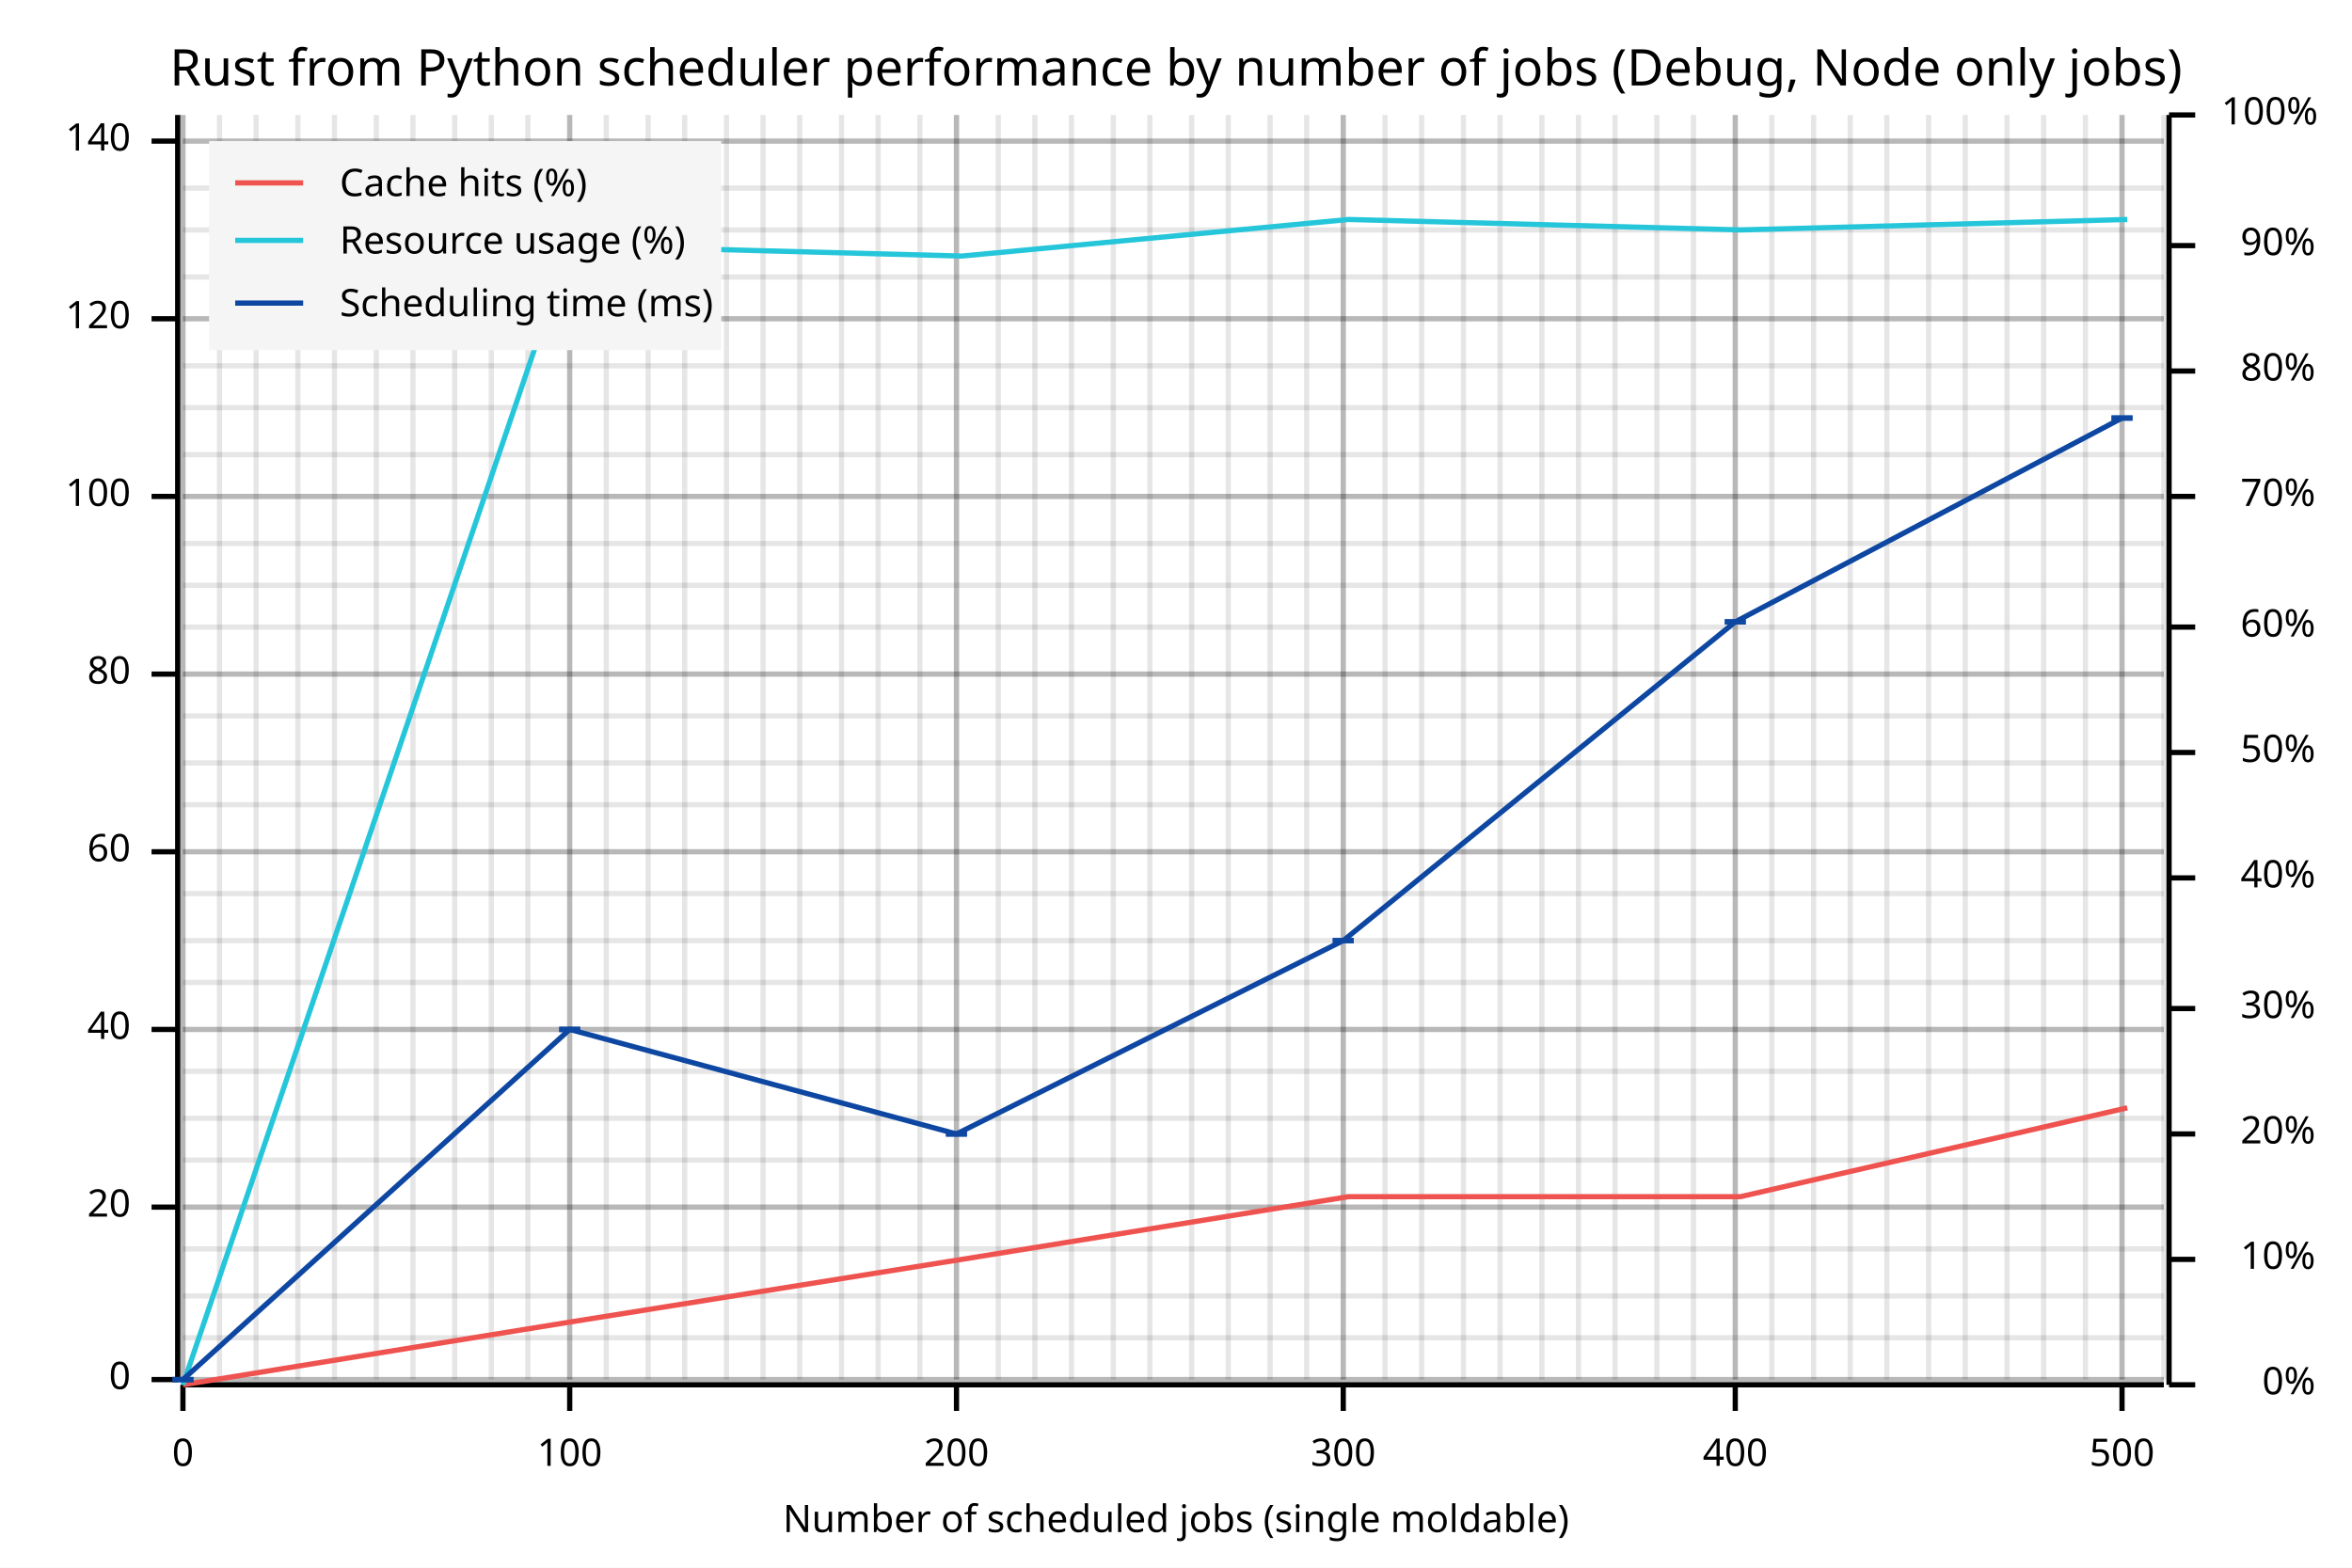
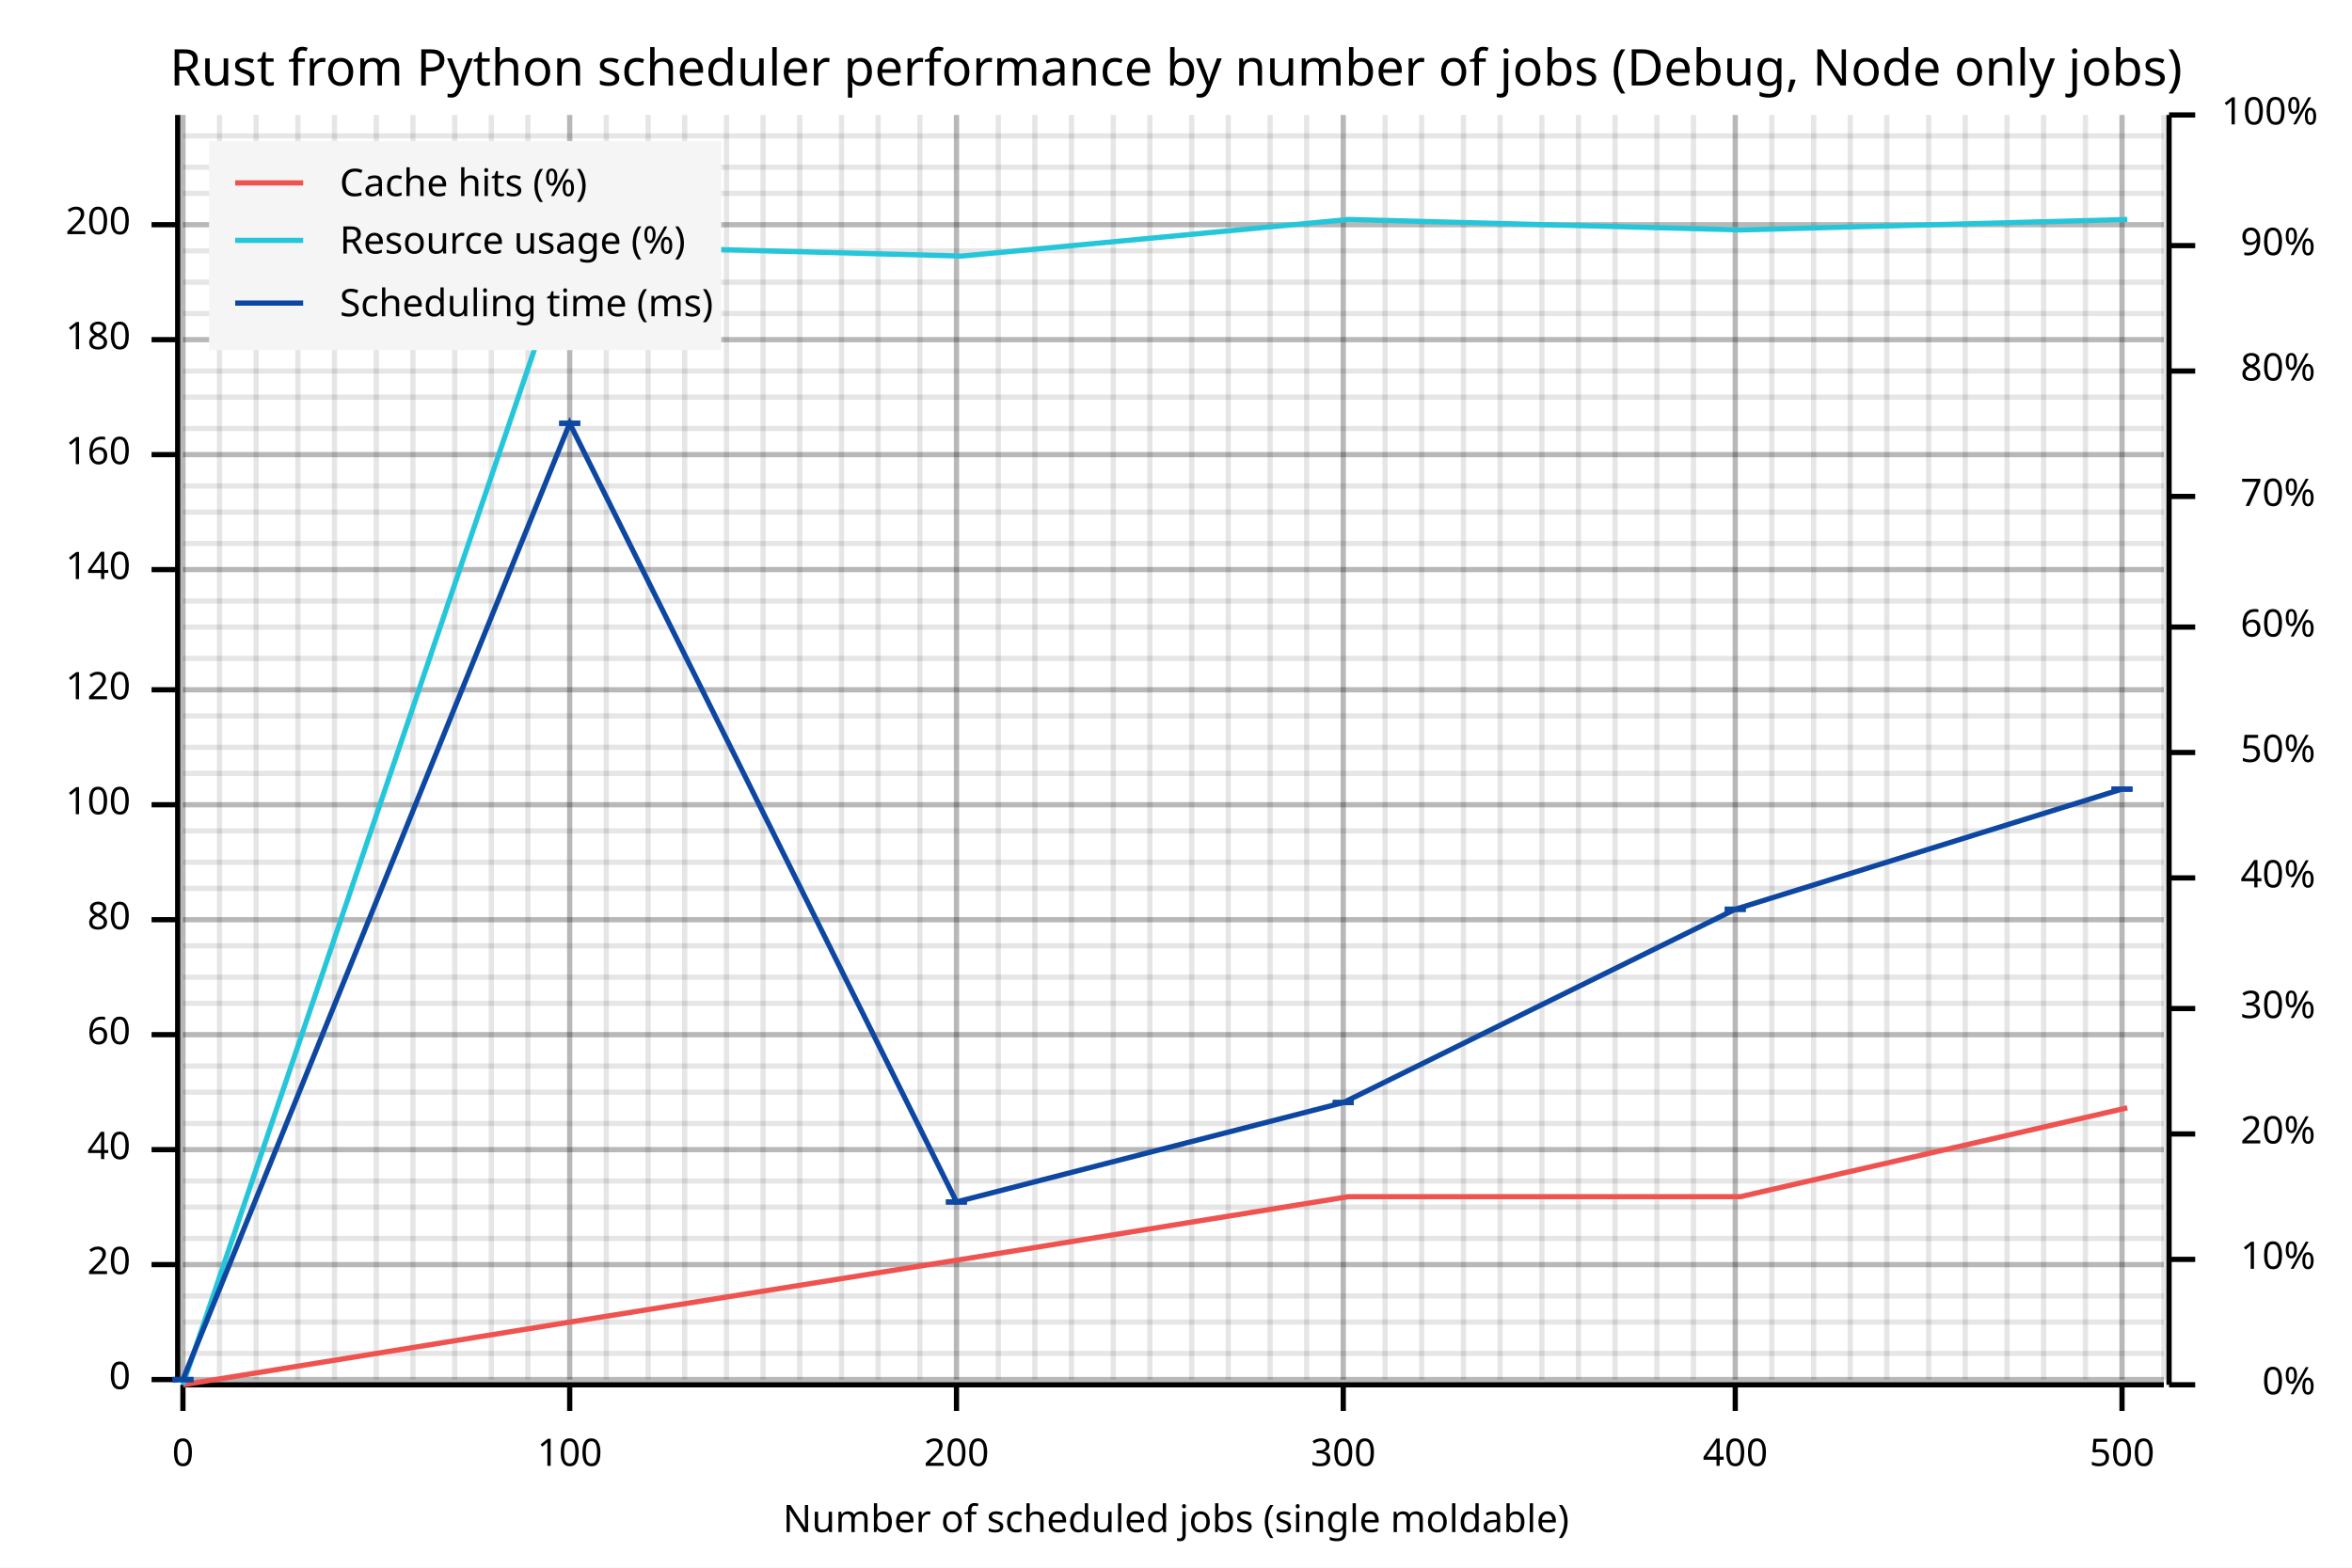
<svg xmlns="http://www.w3.org/2000/svg" width="450" height="300" viewBox="0 0 450 300">
  <rect x="0" y="0" width="450" height="300" opacity="1" fill="#FFFFFF" stroke="none" />
  <text x="225" y="9" dy="0.76em" text-anchor="middle" font-family="sans-serif" font-size="9.677" opacity="1" fill="#000000">
Rust from Python scheduler performance by number of jobs (Debug, Node only jobs)
</text>
  <line opacity="0.1" stroke="#000000" stroke-width="1" x1="35" y1="264" x2="35" y2="22" />
  <line opacity="0.1" stroke="#000000" stroke-width="1" x1="42" y1="264" x2="42" y2="22" />
  <line opacity="0.1" stroke="#000000" stroke-width="1" x1="49" y1="264" x2="49" y2="22" />
  <line opacity="0.1" stroke="#000000" stroke-width="1" x1="57" y1="264" x2="57" y2="22" />
  <line opacity="0.1" stroke="#000000" stroke-width="1" x1="64" y1="264" x2="64" y2="22" />
  <line opacity="0.1" stroke="#000000" stroke-width="1" x1="72" y1="264" x2="72" y2="22" />
  <line opacity="0.1" stroke="#000000" stroke-width="1" x1="79" y1="264" x2="79" y2="22" />
  <line opacity="0.1" stroke="#000000" stroke-width="1" x1="87" y1="264" x2="87" y2="22" />
  <line opacity="0.1" stroke="#000000" stroke-width="1" x1="94" y1="264" x2="94" y2="22" />
  <line opacity="0.1" stroke="#000000" stroke-width="1" x1="101" y1="264" x2="101" y2="22" />
  <line opacity="0.1" stroke="#000000" stroke-width="1" x1="109" y1="264" x2="109" y2="22" />
  <line opacity="0.1" stroke="#000000" stroke-width="1" x1="116" y1="264" x2="116" y2="22" />
  <line opacity="0.1" stroke="#000000" stroke-width="1" x1="124" y1="264" x2="124" y2="22" />
  <line opacity="0.1" stroke="#000000" stroke-width="1" x1="131" y1="264" x2="131" y2="22" />
  <line opacity="0.1" stroke="#000000" stroke-width="1" x1="139" y1="264" x2="139" y2="22" />
  <line opacity="0.1" stroke="#000000" stroke-width="1" x1="146" y1="264" x2="146" y2="22" />
  <line opacity="0.1" stroke="#000000" stroke-width="1" x1="153" y1="264" x2="153" y2="22" />
  <line opacity="0.1" stroke="#000000" stroke-width="1" x1="161" y1="264" x2="161" y2="22" />
  <line opacity="0.1" stroke="#000000" stroke-width="1" x1="168" y1="264" x2="168" y2="22" />
  <line opacity="0.1" stroke="#000000" stroke-width="1" x1="176" y1="264" x2="176" y2="22" />
  <line opacity="0.1" stroke="#000000" stroke-width="1" x1="183" y1="264" x2="183" y2="22" />
  <line opacity="0.1" stroke="#000000" stroke-width="1" x1="191" y1="264" x2="191" y2="22" />
  <line opacity="0.1" stroke="#000000" stroke-width="1" x1="198" y1="264" x2="198" y2="22" />
  <line opacity="0.1" stroke="#000000" stroke-width="1" x1="205" y1="264" x2="205" y2="22" />
  <line opacity="0.1" stroke="#000000" stroke-width="1" x1="213" y1="264" x2="213" y2="22" />
  <line opacity="0.1" stroke="#000000" stroke-width="1" x1="220" y1="264" x2="220" y2="22" />
  <line opacity="0.1" stroke="#000000" stroke-width="1" x1="228" y1="264" x2="228" y2="22" />
  <line opacity="0.1" stroke="#000000" stroke-width="1" x1="235" y1="264" x2="235" y2="22" />
  <line opacity="0.1" stroke="#000000" stroke-width="1" x1="243" y1="264" x2="243" y2="22" />
  <line opacity="0.1" stroke="#000000" stroke-width="1" x1="250" y1="264" x2="250" y2="22" />
  <line opacity="0.1" stroke="#000000" stroke-width="1" x1="257" y1="264" x2="257" y2="22" />
  <line opacity="0.1" stroke="#000000" stroke-width="1" x1="265" y1="264" x2="265" y2="22" />
  <line opacity="0.1" stroke="#000000" stroke-width="1" x1="272" y1="264" x2="272" y2="22" />
  <line opacity="0.1" stroke="#000000" stroke-width="1" x1="280" y1="264" x2="280" y2="22" />
  <line opacity="0.1" stroke="#000000" stroke-width="1" x1="287" y1="264" x2="287" y2="22" />
  <line opacity="0.1" stroke="#000000" stroke-width="1" x1="295" y1="264" x2="295" y2="22" />
  <line opacity="0.1" stroke="#000000" stroke-width="1" x1="302" y1="264" x2="302" y2="22" />
  <line opacity="0.1" stroke="#000000" stroke-width="1" x1="309" y1="264" x2="309" y2="22" />
  <line opacity="0.1" stroke="#000000" stroke-width="1" x1="317" y1="264" x2="317" y2="22" />
  <line opacity="0.1" stroke="#000000" stroke-width="1" x1="324" y1="264" x2="324" y2="22" />
  <line opacity="0.1" stroke="#000000" stroke-width="1" x1="332" y1="264" x2="332" y2="22" />
  <line opacity="0.1" stroke="#000000" stroke-width="1" x1="339" y1="264" x2="339" y2="22" />
  <line opacity="0.1" stroke="#000000" stroke-width="1" x1="347" y1="264" x2="347" y2="22" />
  <line opacity="0.1" stroke="#000000" stroke-width="1" x1="354" y1="264" x2="354" y2="22" />
  <line opacity="0.1" stroke="#000000" stroke-width="1" x1="361" y1="264" x2="361" y2="22" />
  <line opacity="0.1" stroke="#000000" stroke-width="1" x1="369" y1="264" x2="369" y2="22" />
  <line opacity="0.1" stroke="#000000" stroke-width="1" x1="376" y1="264" x2="376" y2="22" />
  <line opacity="0.1" stroke="#000000" stroke-width="1" x1="384" y1="264" x2="384" y2="22" />
  <line opacity="0.1" stroke="#000000" stroke-width="1" x1="391" y1="264" x2="391" y2="22" />
  <line opacity="0.1" stroke="#000000" stroke-width="1" x1="399" y1="264" x2="399" y2="22" />
  <line opacity="0.1" stroke="#000000" stroke-width="1" x1="406" y1="264" x2="406" y2="22" />
  <line opacity="0.1" stroke="#000000" stroke-width="1" x1="414" y1="264" x2="414" y2="22" />
  <line opacity="0.1" stroke="#000000" stroke-width="1" x1="35" y1="264" x2="414" y2="264" />
-   <line opacity="0.1" stroke="#000000" stroke-width="1" x1="35" y1="256" x2="414" y2="256" />
+   <line opacity="0.1" stroke="#000000" stroke-width="1" x1="35" y1="259" x2="414" y2="259" />
+   <line opacity="0.1" stroke="#000000" stroke-width="1" x1="35" y1="253" x2="414" y2="253" />
  <line opacity="0.1" stroke="#000000" stroke-width="1" x1="35" y1="248" x2="414" y2="248" />
-   <line opacity="0.1" stroke="#000000" stroke-width="1" x1="35" y1="239" x2="414" y2="239" />
+   <line opacity="0.1" stroke="#000000" stroke-width="1" x1="35" y1="242" x2="414" y2="242" />
+   <line opacity="0.1" stroke="#000000" stroke-width="1" x1="35" y1="237" x2="414" y2="237" />
  <line opacity="0.1" stroke="#000000" stroke-width="1" x1="35" y1="231" x2="414" y2="231" />
-   <line opacity="0.1" stroke="#000000" stroke-width="1" x1="35" y1="222" x2="414" y2="222" />
-   <line opacity="0.1" stroke="#000000" stroke-width="1" x1="35" y1="214" x2="414" y2="214" />
-   <line opacity="0.1" stroke="#000000" stroke-width="1" x1="35" y1="205" x2="414" y2="205" />
-   <line opacity="0.1" stroke="#000000" stroke-width="1" x1="35" y1="197" x2="414" y2="197" />
-   <line opacity="0.1" stroke="#000000" stroke-width="1" x1="35" y1="188" x2="414" y2="188" />
-   <line opacity="0.1" stroke="#000000" stroke-width="1" x1="35" y1="180" x2="414" y2="180" />
-   <line opacity="0.1" stroke="#000000" stroke-width="1" x1="35" y1="171" x2="414" y2="171" />
-   <line opacity="0.1" stroke="#000000" stroke-width="1" x1="35" y1="163" x2="414" y2="163" />
+   <line opacity="0.1" stroke="#000000" stroke-width="1" x1="35" y1="226" x2="414" y2="226" />
+   <line opacity="0.1" stroke="#000000" stroke-width="1" x1="35" y1="220" x2="414" y2="220" />
+   <line opacity="0.1" stroke="#000000" stroke-width="1" x1="35" y1="215" x2="414" y2="215" />
+   <line opacity="0.1" stroke="#000000" stroke-width="1" x1="35" y1="209" x2="414" y2="209" />
+   <line opacity="0.1" stroke="#000000" stroke-width="1" x1="35" y1="204" x2="414" y2="204" />
+   <line opacity="0.1" stroke="#000000" stroke-width="1" x1="35" y1="198" x2="414" y2="198" />
+   <line opacity="0.1" stroke="#000000" stroke-width="1" x1="35" y1="192" x2="414" y2="192" />
+   <line opacity="0.1" stroke="#000000" stroke-width="1" x1="35" y1="187" x2="414" y2="187" />
+   <line opacity="0.1" stroke="#000000" stroke-width="1" x1="35" y1="181" x2="414" y2="181" />
+   <line opacity="0.1" stroke="#000000" stroke-width="1" x1="35" y1="176" x2="414" y2="176" />
+   <line opacity="0.1" stroke="#000000" stroke-width="1" x1="35" y1="170" x2="414" y2="170" />
+   <line opacity="0.1" stroke="#000000" stroke-width="1" x1="35" y1="165" x2="414" y2="165" />
+   <line opacity="0.1" stroke="#000000" stroke-width="1" x1="35" y1="159" x2="414" y2="159" />
  <line opacity="0.1" stroke="#000000" stroke-width="1" x1="35" y1="154" x2="414" y2="154" />
-   <line opacity="0.1" stroke="#000000" stroke-width="1" x1="35" y1="146" x2="414" y2="146" />
+   <line opacity="0.1" stroke="#000000" stroke-width="1" x1="35" y1="148" x2="414" y2="148" />
+   <line opacity="0.1" stroke="#000000" stroke-width="1" x1="35" y1="143" x2="414" y2="143" />
  <line opacity="0.1" stroke="#000000" stroke-width="1" x1="35" y1="137" x2="414" y2="137" />
-   <line opacity="0.1" stroke="#000000" stroke-width="1" x1="35" y1="129" x2="414" y2="129" />
+   <line opacity="0.1" stroke="#000000" stroke-width="1" x1="35" y1="132" x2="414" y2="132" />
+   <line opacity="0.1" stroke="#000000" stroke-width="1" x1="35" y1="126" x2="414" y2="126" />
  <line opacity="0.1" stroke="#000000" stroke-width="1" x1="35" y1="120" x2="414" y2="120" />
-   <line opacity="0.1" stroke="#000000" stroke-width="1" x1="35" y1="112" x2="414" y2="112" />
+   <line opacity="0.1" stroke="#000000" stroke-width="1" x1="35" y1="115" x2="414" y2="115" />
+   <line opacity="0.1" stroke="#000000" stroke-width="1" x1="35" y1="109" x2="414" y2="109" />
  <line opacity="0.1" stroke="#000000" stroke-width="1" x1="35" y1="104" x2="414" y2="104" />
-   <line opacity="0.1" stroke="#000000" stroke-width="1" x1="35" y1="95" x2="414" y2="95" />
+   <line opacity="0.1" stroke="#000000" stroke-width="1" x1="35" y1="98" x2="414" y2="98" />
+   <line opacity="0.1" stroke="#000000" stroke-width="1" x1="35" y1="93" x2="414" y2="93" />
  <line opacity="0.1" stroke="#000000" stroke-width="1" x1="35" y1="87" x2="414" y2="87" />
-   <line opacity="0.1" stroke="#000000" stroke-width="1" x1="35" y1="78" x2="414" y2="78" />
-   <line opacity="0.1" stroke="#000000" stroke-width="1" x1="35" y1="70" x2="414" y2="70" />
-   <line opacity="0.1" stroke="#000000" stroke-width="1" x1="35" y1="61" x2="414" y2="61" />
-   <line opacity="0.1" stroke="#000000" stroke-width="1" x1="35" y1="53" x2="414" y2="53" />
-   <line opacity="0.1" stroke="#000000" stroke-width="1" x1="35" y1="44" x2="414" y2="44" />
-   <line opacity="0.1" stroke="#000000" stroke-width="1" x1="35" y1="36" x2="414" y2="36" />
-   <line opacity="0.1" stroke="#000000" stroke-width="1" x1="35" y1="27" x2="414" y2="27" />
+   <line opacity="0.1" stroke="#000000" stroke-width="1" x1="35" y1="82" x2="414" y2="82" />
+   <line opacity="0.1" stroke="#000000" stroke-width="1" x1="35" y1="76" x2="414" y2="76" />
+   <line opacity="0.1" stroke="#000000" stroke-width="1" x1="35" y1="71" x2="414" y2="71" />
+   <line opacity="0.1" stroke="#000000" stroke-width="1" x1="35" y1="65" x2="414" y2="65" />
+   <line opacity="0.1" stroke="#000000" stroke-width="1" x1="35" y1="60" x2="414" y2="60" />
+   <line opacity="0.1" stroke="#000000" stroke-width="1" x1="35" y1="54" x2="414" y2="54" />
+   <line opacity="0.1" stroke="#000000" stroke-width="1" x1="35" y1="48" x2="414" y2="48" />
+   <line opacity="0.1" stroke="#000000" stroke-width="1" x1="35" y1="43" x2="414" y2="43" />
+   <line opacity="0.1" stroke="#000000" stroke-width="1" x1="35" y1="37" x2="414" y2="37" />
+   <line opacity="0.1" stroke="#000000" stroke-width="1" x1="35" y1="32" x2="414" y2="32" />
+   <line opacity="0.1" stroke="#000000" stroke-width="1" x1="35" y1="26" x2="414" y2="26" />
  <text x="225" y="295" dy="-0.5ex" text-anchor="middle" font-family="sans-serif" font-size="7.258" opacity="1" fill="#000000">
Number of scheduled jobs (single moldable)
</text>
  <line opacity="0.2" stroke="#000000" stroke-width="1" x1="35" y1="264" x2="35" y2="22" />
  <line opacity="0.2" stroke="#000000" stroke-width="1" x1="109" y1="264" x2="109" y2="22" />
  <line opacity="0.2" stroke="#000000" stroke-width="1" x1="183" y1="264" x2="183" y2="22" />
  <line opacity="0.2" stroke="#000000" stroke-width="1" x1="257" y1="264" x2="257" y2="22" />
  <line opacity="0.2" stroke="#000000" stroke-width="1" x1="332" y1="264" x2="332" y2="22" />
  <line opacity="0.2" stroke="#000000" stroke-width="1" x1="406" y1="264" x2="406" y2="22" />
  <line opacity="0.2" stroke="#000000" stroke-width="1" x1="35" y1="264" x2="414" y2="264" />
-   <line opacity="0.2" stroke="#000000" stroke-width="1" x1="35" y1="231" x2="414" y2="231" />
-   <line opacity="0.2" stroke="#000000" stroke-width="1" x1="35" y1="197" x2="414" y2="197" />
-   <line opacity="0.2" stroke="#000000" stroke-width="1" x1="35" y1="163" x2="414" y2="163" />
-   <line opacity="0.2" stroke="#000000" stroke-width="1" x1="35" y1="129" x2="414" y2="129" />
-   <line opacity="0.2" stroke="#000000" stroke-width="1" x1="35" y1="95" x2="414" y2="95" />
-   <line opacity="0.2" stroke="#000000" stroke-width="1" x1="35" y1="61" x2="414" y2="61" />
-   <line opacity="0.2" stroke="#000000" stroke-width="1" x1="35" y1="27" x2="414" y2="27" />
+   <line opacity="0.2" stroke="#000000" stroke-width="1" x1="35" y1="242" x2="414" y2="242" />
+   <line opacity="0.2" stroke="#000000" stroke-width="1" x1="35" y1="220" x2="414" y2="220" />
+   <line opacity="0.2" stroke="#000000" stroke-width="1" x1="35" y1="198" x2="414" y2="198" />
+   <line opacity="0.2" stroke="#000000" stroke-width="1" x1="35" y1="176" x2="414" y2="176" />
+   <line opacity="0.2" stroke="#000000" stroke-width="1" x1="35" y1="154" x2="414" y2="154" />
+   <line opacity="0.2" stroke="#000000" stroke-width="1" x1="35" y1="132" x2="414" y2="132" />
+   <line opacity="0.2" stroke="#000000" stroke-width="1" x1="35" y1="109" x2="414" y2="109" />
+   <line opacity="0.2" stroke="#000000" stroke-width="1" x1="35" y1="87" x2="414" y2="87" />
+   <line opacity="0.2" stroke="#000000" stroke-width="1" x1="35" y1="65" x2="414" y2="65" />
+   <line opacity="0.2" stroke="#000000" stroke-width="1" x1="35" y1="43" x2="414" y2="43" />
  <polyline fill="none" opacity="1" stroke="#000000" stroke-width="1" points="34,22 34,264 " />
  <text x="25" y="264" dy="0.5ex" text-anchor="end" font-family="sans-serif" font-size="7.258" opacity="1" fill="#000000">
0
</text>
  <polyline fill="none" opacity="1" stroke="#000000" stroke-width="1" points="29,264 34,264 " />
-   <text x="25" y="231" dy="0.5ex" text-anchor="end" font-family="sans-serif" font-size="7.258" opacity="1" fill="#000000">
+   <text x="25" y="242" dy="0.5ex" text-anchor="end" font-family="sans-serif" font-size="7.258" opacity="1" fill="#000000">
20
</text>
-   <polyline fill="none" opacity="1" stroke="#000000" stroke-width="1" points="29,231 34,231 " />
-   <text x="25" y="197" dy="0.5ex" text-anchor="end" font-family="sans-serif" font-size="7.258" opacity="1" fill="#000000">
+   <polyline fill="none" opacity="1" stroke="#000000" stroke-width="1" points="29,242 34,242 " />
+   <text x="25" y="220" dy="0.5ex" text-anchor="end" font-family="sans-serif" font-size="7.258" opacity="1" fill="#000000">
40
</text>
-   <polyline fill="none" opacity="1" stroke="#000000" stroke-width="1" points="29,197 34,197 " />
-   <text x="25" y="163" dy="0.5ex" text-anchor="end" font-family="sans-serif" font-size="7.258" opacity="1" fill="#000000">
+   <polyline fill="none" opacity="1" stroke="#000000" stroke-width="1" points="29,220 34,220 " />
+   <text x="25" y="198" dy="0.5ex" text-anchor="end" font-family="sans-serif" font-size="7.258" opacity="1" fill="#000000">
60
</text>
-   <polyline fill="none" opacity="1" stroke="#000000" stroke-width="1" points="29,163 34,163 " />
-   <text x="25" y="129" dy="0.5ex" text-anchor="end" font-family="sans-serif" font-size="7.258" opacity="1" fill="#000000">
+   <polyline fill="none" opacity="1" stroke="#000000" stroke-width="1" points="29,198 34,198 " />
+   <text x="25" y="176" dy="0.5ex" text-anchor="end" font-family="sans-serif" font-size="7.258" opacity="1" fill="#000000">
80
</text>
-   <polyline fill="none" opacity="1" stroke="#000000" stroke-width="1" points="29,129 34,129 " />
-   <text x="25" y="95" dy="0.5ex" text-anchor="end" font-family="sans-serif" font-size="7.258" opacity="1" fill="#000000">
+   <polyline fill="none" opacity="1" stroke="#000000" stroke-width="1" points="29,176 34,176 " />
+   <text x="25" y="154" dy="0.5ex" text-anchor="end" font-family="sans-serif" font-size="7.258" opacity="1" fill="#000000">
100
</text>
-   <polyline fill="none" opacity="1" stroke="#000000" stroke-width="1" points="29,95 34,95 " />
-   <text x="25" y="61" dy="0.5ex" text-anchor="end" font-family="sans-serif" font-size="7.258" opacity="1" fill="#000000">
+   <polyline fill="none" opacity="1" stroke="#000000" stroke-width="1" points="29,154 34,154 " />
+   <text x="25" y="132" dy="0.5ex" text-anchor="end" font-family="sans-serif" font-size="7.258" opacity="1" fill="#000000">
120
</text>
-   <polyline fill="none" opacity="1" stroke="#000000" stroke-width="1" points="29,61 34,61 " />
-   <text x="25" y="27" dy="0.5ex" text-anchor="end" font-family="sans-serif" font-size="7.258" opacity="1" fill="#000000">
+   <polyline fill="none" opacity="1" stroke="#000000" stroke-width="1" points="29,132 34,132 " />
+   <text x="25" y="109" dy="0.5ex" text-anchor="end" font-family="sans-serif" font-size="7.258" opacity="1" fill="#000000">
140
</text>
-   <polyline fill="none" opacity="1" stroke="#000000" stroke-width="1" points="29,27 34,27 " />
+   <polyline fill="none" opacity="1" stroke="#000000" stroke-width="1" points="29,109 34,109 " />
+   <text x="25" y="87" dy="0.5ex" text-anchor="end" font-family="sans-serif" font-size="7.258" opacity="1" fill="#000000">
+ 160
+ </text>
+   <polyline fill="none" opacity="1" stroke="#000000" stroke-width="1" points="29,87 34,87 " />
+   <text x="25" y="65" dy="0.5ex" text-anchor="end" font-family="sans-serif" font-size="7.258" opacity="1" fill="#000000">
+ 180
+ </text>
+   <polyline fill="none" opacity="1" stroke="#000000" stroke-width="1" points="29,65 34,65 " />
+   <text x="25" y="43" dy="0.5ex" text-anchor="end" font-family="sans-serif" font-size="7.258" opacity="1" fill="#000000">
+ 200
+ </text>
+   <polyline fill="none" opacity="1" stroke="#000000" stroke-width="1" points="29,43 34,43 " />
  <polyline fill="none" opacity="1" stroke="#000000" stroke-width="1" points="35,265 414,265 " />
  <text x="35" y="275" dy="0.76em" text-anchor="middle" font-family="sans-serif" font-size="7.258" opacity="1" fill="#000000">
0
</text>
  <polyline fill="none" opacity="1" stroke="#000000" stroke-width="1" points="35,265 35,270 " />
  <text x="109" y="275" dy="0.76em" text-anchor="middle" font-family="sans-serif" font-size="7.258" opacity="1" fill="#000000">
100
</text>
  <polyline fill="none" opacity="1" stroke="#000000" stroke-width="1" points="109,265 109,270 " />
  <text x="183" y="275" dy="0.76em" text-anchor="middle" font-family="sans-serif" font-size="7.258" opacity="1" fill="#000000">
200
</text>
  <polyline fill="none" opacity="1" stroke="#000000" stroke-width="1" points="183,265 183,270 " />
  <text x="257" y="275" dy="0.76em" text-anchor="middle" font-family="sans-serif" font-size="7.258" opacity="1" fill="#000000">
300
</text>
  <polyline fill="none" opacity="1" stroke="#000000" stroke-width="1" points="257,265 257,270 " />
  <text x="332" y="275" dy="0.76em" text-anchor="middle" font-family="sans-serif" font-size="7.258" opacity="1" fill="#000000">
400
</text>
  <polyline fill="none" opacity="1" stroke="#000000" stroke-width="1" points="332,265 332,270 " />
  <text x="406" y="275" dy="0.76em" text-anchor="middle" font-family="sans-serif" font-size="7.258" opacity="1" fill="#000000">
500
</text>
  <polyline fill="none" opacity="1" stroke="#000000" stroke-width="1" points="406,265 406,270 " />
  <polyline fill="none" opacity="1" stroke="#000000" stroke-width="1" points="415,22 415,265 " />
  <text x="443" y="265" dy="0.5ex" text-anchor="end" font-family="sans-serif" font-size="7.258" opacity="1" fill="#000000">
0%
</text>
  <polyline fill="none" opacity="1" stroke="#000000" stroke-width="1" points="415,265 420,265 " />
  <text x="443" y="241" dy="0.5ex" text-anchor="end" font-family="sans-serif" font-size="7.258" opacity="1" fill="#000000">
10%
</text>
  <polyline fill="none" opacity="1" stroke="#000000" stroke-width="1" points="415,241 420,241 " />
  <text x="443" y="217" dy="0.5ex" text-anchor="end" font-family="sans-serif" font-size="7.258" opacity="1" fill="#000000">
20%
</text>
  <polyline fill="none" opacity="1" stroke="#000000" stroke-width="1" points="415,217 420,217 " />
  <text x="443" y="193" dy="0.5ex" text-anchor="end" font-family="sans-serif" font-size="7.258" opacity="1" fill="#000000">
30%
</text>
  <polyline fill="none" opacity="1" stroke="#000000" stroke-width="1" points="415,193 420,193 " />
  <text x="443" y="168" dy="0.5ex" text-anchor="end" font-family="sans-serif" font-size="7.258" opacity="1" fill="#000000">
40%
</text>
  <polyline fill="none" opacity="1" stroke="#000000" stroke-width="1" points="415,168 420,168 " />
  <text x="443" y="144" dy="0.5ex" text-anchor="end" font-family="sans-serif" font-size="7.258" opacity="1" fill="#000000">
50%
</text>
  <polyline fill="none" opacity="1" stroke="#000000" stroke-width="1" points="415,144 420,144 " />
  <text x="443" y="120" dy="0.5ex" text-anchor="end" font-family="sans-serif" font-size="7.258" opacity="1" fill="#000000">
60%
</text>
  <polyline fill="none" opacity="1" stroke="#000000" stroke-width="1" points="415,120 420,120 " />
  <text x="443" y="95" dy="0.5ex" text-anchor="end" font-family="sans-serif" font-size="7.258" opacity="1" fill="#000000">
70%
</text>
  <polyline fill="none" opacity="1" stroke="#000000" stroke-width="1" points="415,95 420,95 " />
  <text x="443" y="71" dy="0.5ex" text-anchor="end" font-family="sans-serif" font-size="7.258" opacity="1" fill="#000000">
80%
</text>
  <polyline fill="none" opacity="1" stroke="#000000" stroke-width="1" points="415,71 420,71 " />
  <text x="443" y="47" dy="0.5ex" text-anchor="end" font-family="sans-serif" font-size="7.258" opacity="1" fill="#000000">
90%
</text>
  <polyline fill="none" opacity="1" stroke="#000000" stroke-width="1" points="415,47 420,47 " />
  <text x="425" y="22" dy="0.5ex" text-anchor="start" font-family="sans-serif" font-size="7.258" opacity="1" fill="#000000">
100%
</text>
  <polyline fill="none" opacity="1" stroke="#000000" stroke-width="1" points="415,22 420,22 " />
  <polyline fill="none" opacity="1" stroke="#EF5350" stroke-width="1" points="35,265 109,253 184,241 258,229 333,229 407,212 " />
  <polyline fill="none" opacity="1" stroke="#26C6DA" stroke-width="1" points="35,265 109,47 184,49 258,42 333,44 407,42 " />
-   <polyline fill="none" opacity="1" stroke="#0D47A1" stroke-width="1" points="35,264 109,197 183,217 257,180 332,119 406,80 " />
+   <polyline fill="none" opacity="1" stroke="#0D47A1" stroke-width="1" points="35,264 109,81 183,230 257,211 332,174 406,151 " />
  <line opacity="0.8" stroke="#0D47A1" stroke-width="1" x1="33" y1="264" x2="37" y2="264" />
  <line opacity="0.8" stroke="#0D47A1" stroke-width="1" x1="35" y1="264" x2="35" y2="264" />
  <rect x="33" y="264" width="4" height="0" opacity="0.8" fill="none" stroke="#0D47A1" />
  <line opacity="0.8" stroke="#0D47A1" stroke-width="1" x1="33" y1="264" x2="37" y2="264" />
  <line opacity="0.8" stroke="#0D47A1" stroke-width="1" x1="35" y1="264" x2="35" y2="264" />
  <line opacity="0.8" stroke="#0D47A1" stroke-width="1" x1="33" y1="264" x2="37" y2="264" />
-   <line opacity="0.8" stroke="#0D47A1" stroke-width="1" x1="107" y1="197" x2="111" y2="197" />
-   <line opacity="0.8" stroke="#0D47A1" stroke-width="1" x1="109" y1="197" x2="109" y2="197" />
-   <rect x="107" y="197" width="4" height="0" opacity="0.8" fill="none" stroke="#0D47A1" />
-   <line opacity="0.8" stroke="#0D47A1" stroke-width="1" x1="107" y1="197" x2="111" y2="197" />
-   <line opacity="0.8" stroke="#0D47A1" stroke-width="1" x1="109" y1="197" x2="109" y2="197" />
-   <line opacity="0.8" stroke="#0D47A1" stroke-width="1" x1="107" y1="197" x2="111" y2="197" />
-   <line opacity="0.8" stroke="#0D47A1" stroke-width="1" x1="181" y1="217" x2="185" y2="217" />
-   <line opacity="0.8" stroke="#0D47A1" stroke-width="1" x1="183" y1="217" x2="183" y2="217" />
-   <rect x="181" y="217" width="4" height="0" opacity="0.8" fill="none" stroke="#0D47A1" />
-   <line opacity="0.8" stroke="#0D47A1" stroke-width="1" x1="181" y1="217" x2="185" y2="217" />
-   <line opacity="0.8" stroke="#0D47A1" stroke-width="1" x1="183" y1="217" x2="183" y2="217" />
-   <line opacity="0.8" stroke="#0D47A1" stroke-width="1" x1="181" y1="217" x2="185" y2="217" />
-   <line opacity="0.8" stroke="#0D47A1" stroke-width="1" x1="255" y1="180" x2="259" y2="180" />
-   <line opacity="0.8" stroke="#0D47A1" stroke-width="1" x1="257" y1="180" x2="257" y2="180" />
-   <rect x="255" y="180" width="4" height="0" opacity="0.8" fill="none" stroke="#0D47A1" />
-   <line opacity="0.8" stroke="#0D47A1" stroke-width="1" x1="255" y1="180" x2="259" y2="180" />
-   <line opacity="0.8" stroke="#0D47A1" stroke-width="1" x1="257" y1="180" x2="257" y2="180" />
-   <line opacity="0.8" stroke="#0D47A1" stroke-width="1" x1="255" y1="180" x2="259" y2="180" />
-   <line opacity="0.8" stroke="#0D47A1" stroke-width="1" x1="330" y1="119" x2="334" y2="119" />
-   <line opacity="0.8" stroke="#0D47A1" stroke-width="1" x1="332" y1="119" x2="332" y2="119" />
-   <rect x="330" y="119" width="4" height="0" opacity="0.8" fill="none" stroke="#0D47A1" />
-   <line opacity="0.8" stroke="#0D47A1" stroke-width="1" x1="330" y1="119" x2="334" y2="119" />
-   <line opacity="0.8" stroke="#0D47A1" stroke-width="1" x1="332" y1="119" x2="332" y2="119" />
-   <line opacity="0.8" stroke="#0D47A1" stroke-width="1" x1="330" y1="119" x2="334" y2="119" />
-   <line opacity="0.8" stroke="#0D47A1" stroke-width="1" x1="404" y1="80" x2="408" y2="80" />
-   <line opacity="0.8" stroke="#0D47A1" stroke-width="1" x1="406" y1="80" x2="406" y2="80" />
-   <rect x="404" y="80" width="4" height="0" opacity="0.8" fill="none" stroke="#0D47A1" />
-   <line opacity="0.8" stroke="#0D47A1" stroke-width="1" x1="404" y1="80" x2="408" y2="80" />
-   <line opacity="0.8" stroke="#0D47A1" stroke-width="1" x1="406" y1="80" x2="406" y2="80" />
-   <line opacity="0.8" stroke="#0D47A1" stroke-width="1" x1="404" y1="80" x2="408" y2="80" />
+   <line opacity="0.8" stroke="#0D47A1" stroke-width="1" x1="107" y1="81" x2="111" y2="81" />
+   <line opacity="0.8" stroke="#0D47A1" stroke-width="1" x1="109" y1="81" x2="109" y2="81" />
+   <rect x="107" y="81" width="4" height="0" opacity="0.8" fill="none" stroke="#0D47A1" />
+   <line opacity="0.8" stroke="#0D47A1" stroke-width="1" x1="107" y1="81" x2="111" y2="81" />
+   <line opacity="0.8" stroke="#0D47A1" stroke-width="1" x1="109" y1="81" x2="109" y2="81" />
+   <line opacity="0.8" stroke="#0D47A1" stroke-width="1" x1="107" y1="81" x2="111" y2="81" />
+   <line opacity="0.8" stroke="#0D47A1" stroke-width="1" x1="181" y1="230" x2="185" y2="230" />
+   <line opacity="0.8" stroke="#0D47A1" stroke-width="1" x1="183" y1="230" x2="183" y2="230" />
+   <rect x="181" y="230" width="4" height="0" opacity="0.8" fill="none" stroke="#0D47A1" />
+   <line opacity="0.8" stroke="#0D47A1" stroke-width="1" x1="181" y1="230" x2="185" y2="230" />
+   <line opacity="0.8" stroke="#0D47A1" stroke-width="1" x1="183" y1="230" x2="183" y2="230" />
+   <line opacity="0.8" stroke="#0D47A1" stroke-width="1" x1="181" y1="230" x2="185" y2="230" />
+   <line opacity="0.8" stroke="#0D47A1" stroke-width="1" x1="255" y1="211" x2="259" y2="211" />
+   <line opacity="0.8" stroke="#0D47A1" stroke-width="1" x1="257" y1="211" x2="257" y2="211" />
+   <rect x="255" y="211" width="4" height="0" opacity="0.8" fill="none" stroke="#0D47A1" />
+   <line opacity="0.8" stroke="#0D47A1" stroke-width="1" x1="255" y1="211" x2="259" y2="211" />
+   <line opacity="0.8" stroke="#0D47A1" stroke-width="1" x1="257" y1="211" x2="257" y2="211" />
+   <line opacity="0.8" stroke="#0D47A1" stroke-width="1" x1="255" y1="211" x2="259" y2="211" />
+   <line opacity="0.8" stroke="#0D47A1" stroke-width="1" x1="330" y1="174" x2="334" y2="174" />
+   <line opacity="0.8" stroke="#0D47A1" stroke-width="1" x1="332" y1="174" x2="332" y2="174" />
+   <rect x="330" y="174" width="4" height="0" opacity="0.8" fill="none" stroke="#0D47A1" />
+   <line opacity="0.8" stroke="#0D47A1" stroke-width="1" x1="330" y1="174" x2="334" y2="174" />
+   <line opacity="0.8" stroke="#0D47A1" stroke-width="1" x1="332" y1="174" x2="332" y2="174" />
+   <line opacity="0.8" stroke="#0D47A1" stroke-width="1" x1="330" y1="174" x2="334" y2="174" />
+   <line opacity="0.8" stroke="#0D47A1" stroke-width="1" x1="404" y1="151" x2="408" y2="151" />
+   <line opacity="0.8" stroke="#0D47A1" stroke-width="1" x1="406" y1="151" x2="406" y2="151" />
+   <rect x="404" y="151" width="4" height="0" opacity="0.8" fill="none" stroke="#0D47A1" />
+   <line opacity="0.8" stroke="#0D47A1" stroke-width="1" x1="404" y1="151" x2="408" y2="151" />
+   <line opacity="0.8" stroke="#0D47A1" stroke-width="1" x1="406" y1="151" x2="406" y2="151" />
+   <line opacity="0.8" stroke="#0D47A1" stroke-width="1" x1="404" y1="151" x2="408" y2="151" />
  <rect x="40" y="27" width="98" height="40" opacity="1" fill="#F5F5F5" stroke="none" />
  <text x="65" y="32" dy="0.76em" text-anchor="start" font-family="sans-serif" font-size="7.258" opacity="1" fill="#000000">
Cache hits (%)
</text>
  <text x="65" y="43" dy="0.76em" text-anchor="start" font-family="sans-serif" font-size="7.258" opacity="1" fill="#000000">
Resource usage (%)
</text>
  <text x="65" y="55" dy="0.76em" text-anchor="start" font-family="sans-serif" font-size="7.258" opacity="1" fill="#000000">
Scheduling time (ms)
</text>
  <polyline fill="none" opacity="1" stroke="#EF5350" stroke-width="1" points="45,35 58,35 " />
  <polyline fill="none" opacity="1" stroke="#26C6DA" stroke-width="1" points="45,46 58,46 " />
  <polyline fill="none" opacity="1" stroke="#0D47A1" stroke-width="1" points="45,58 58,58 " />
</svg>
